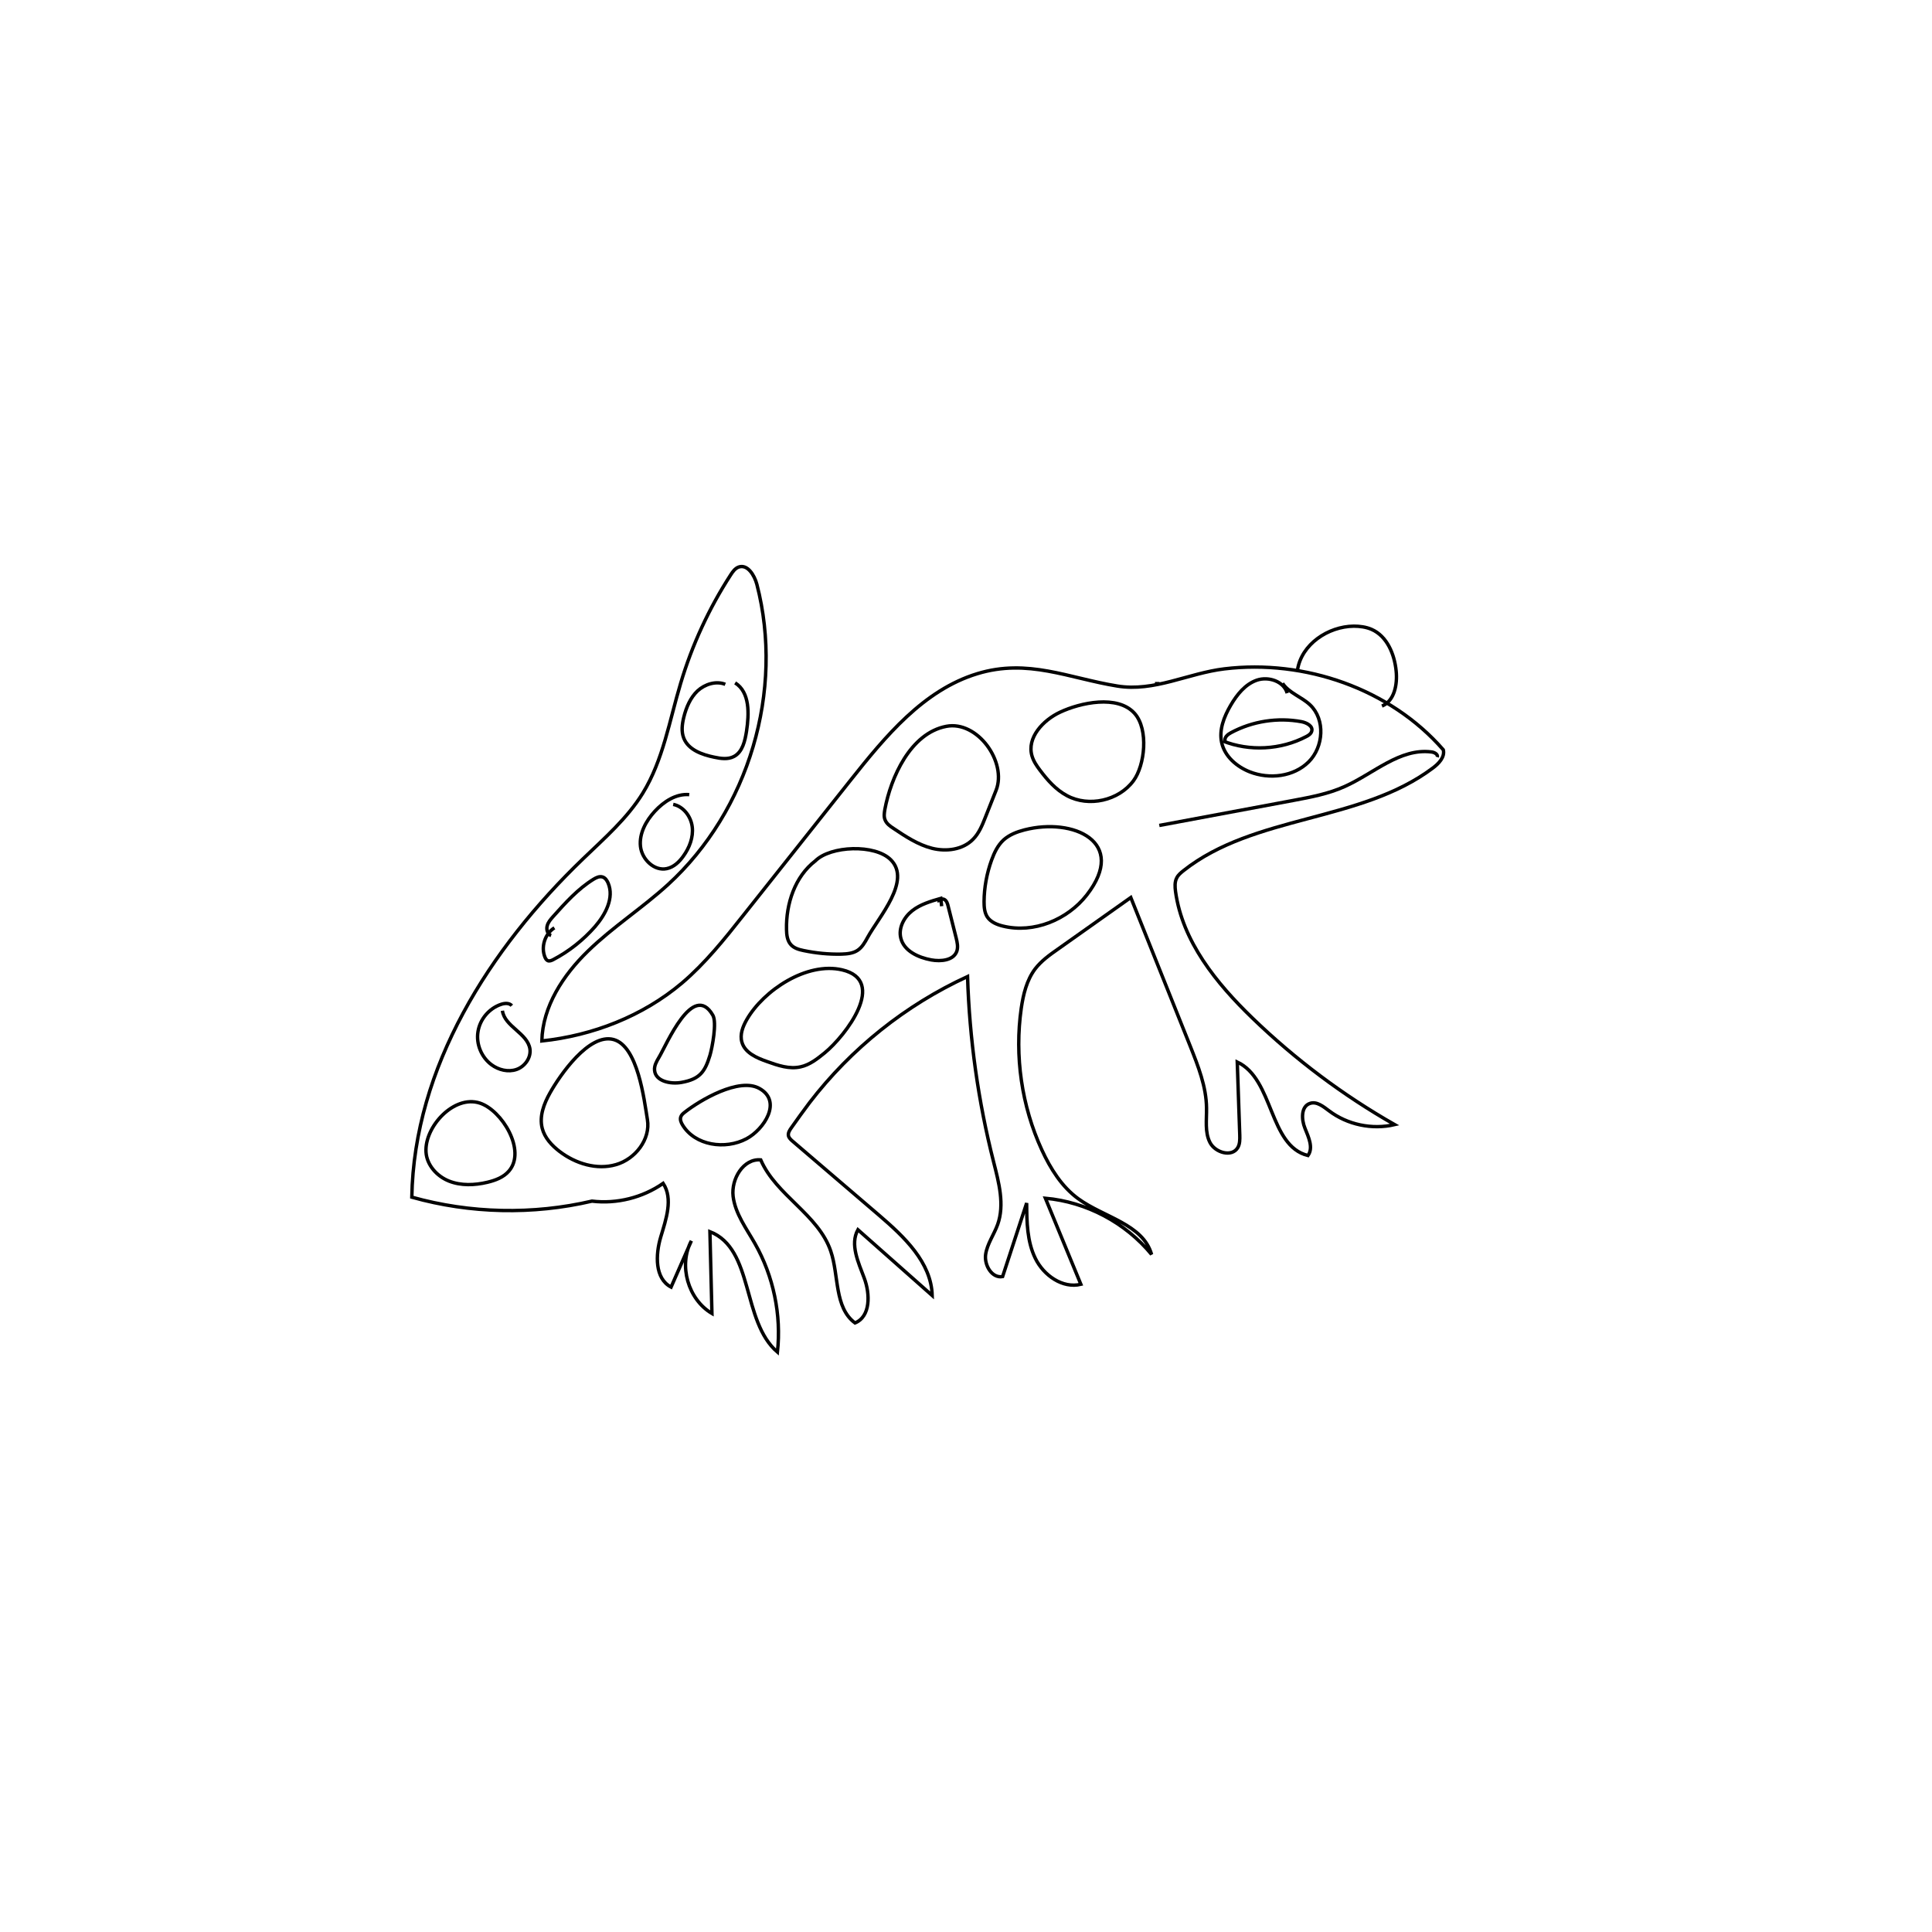
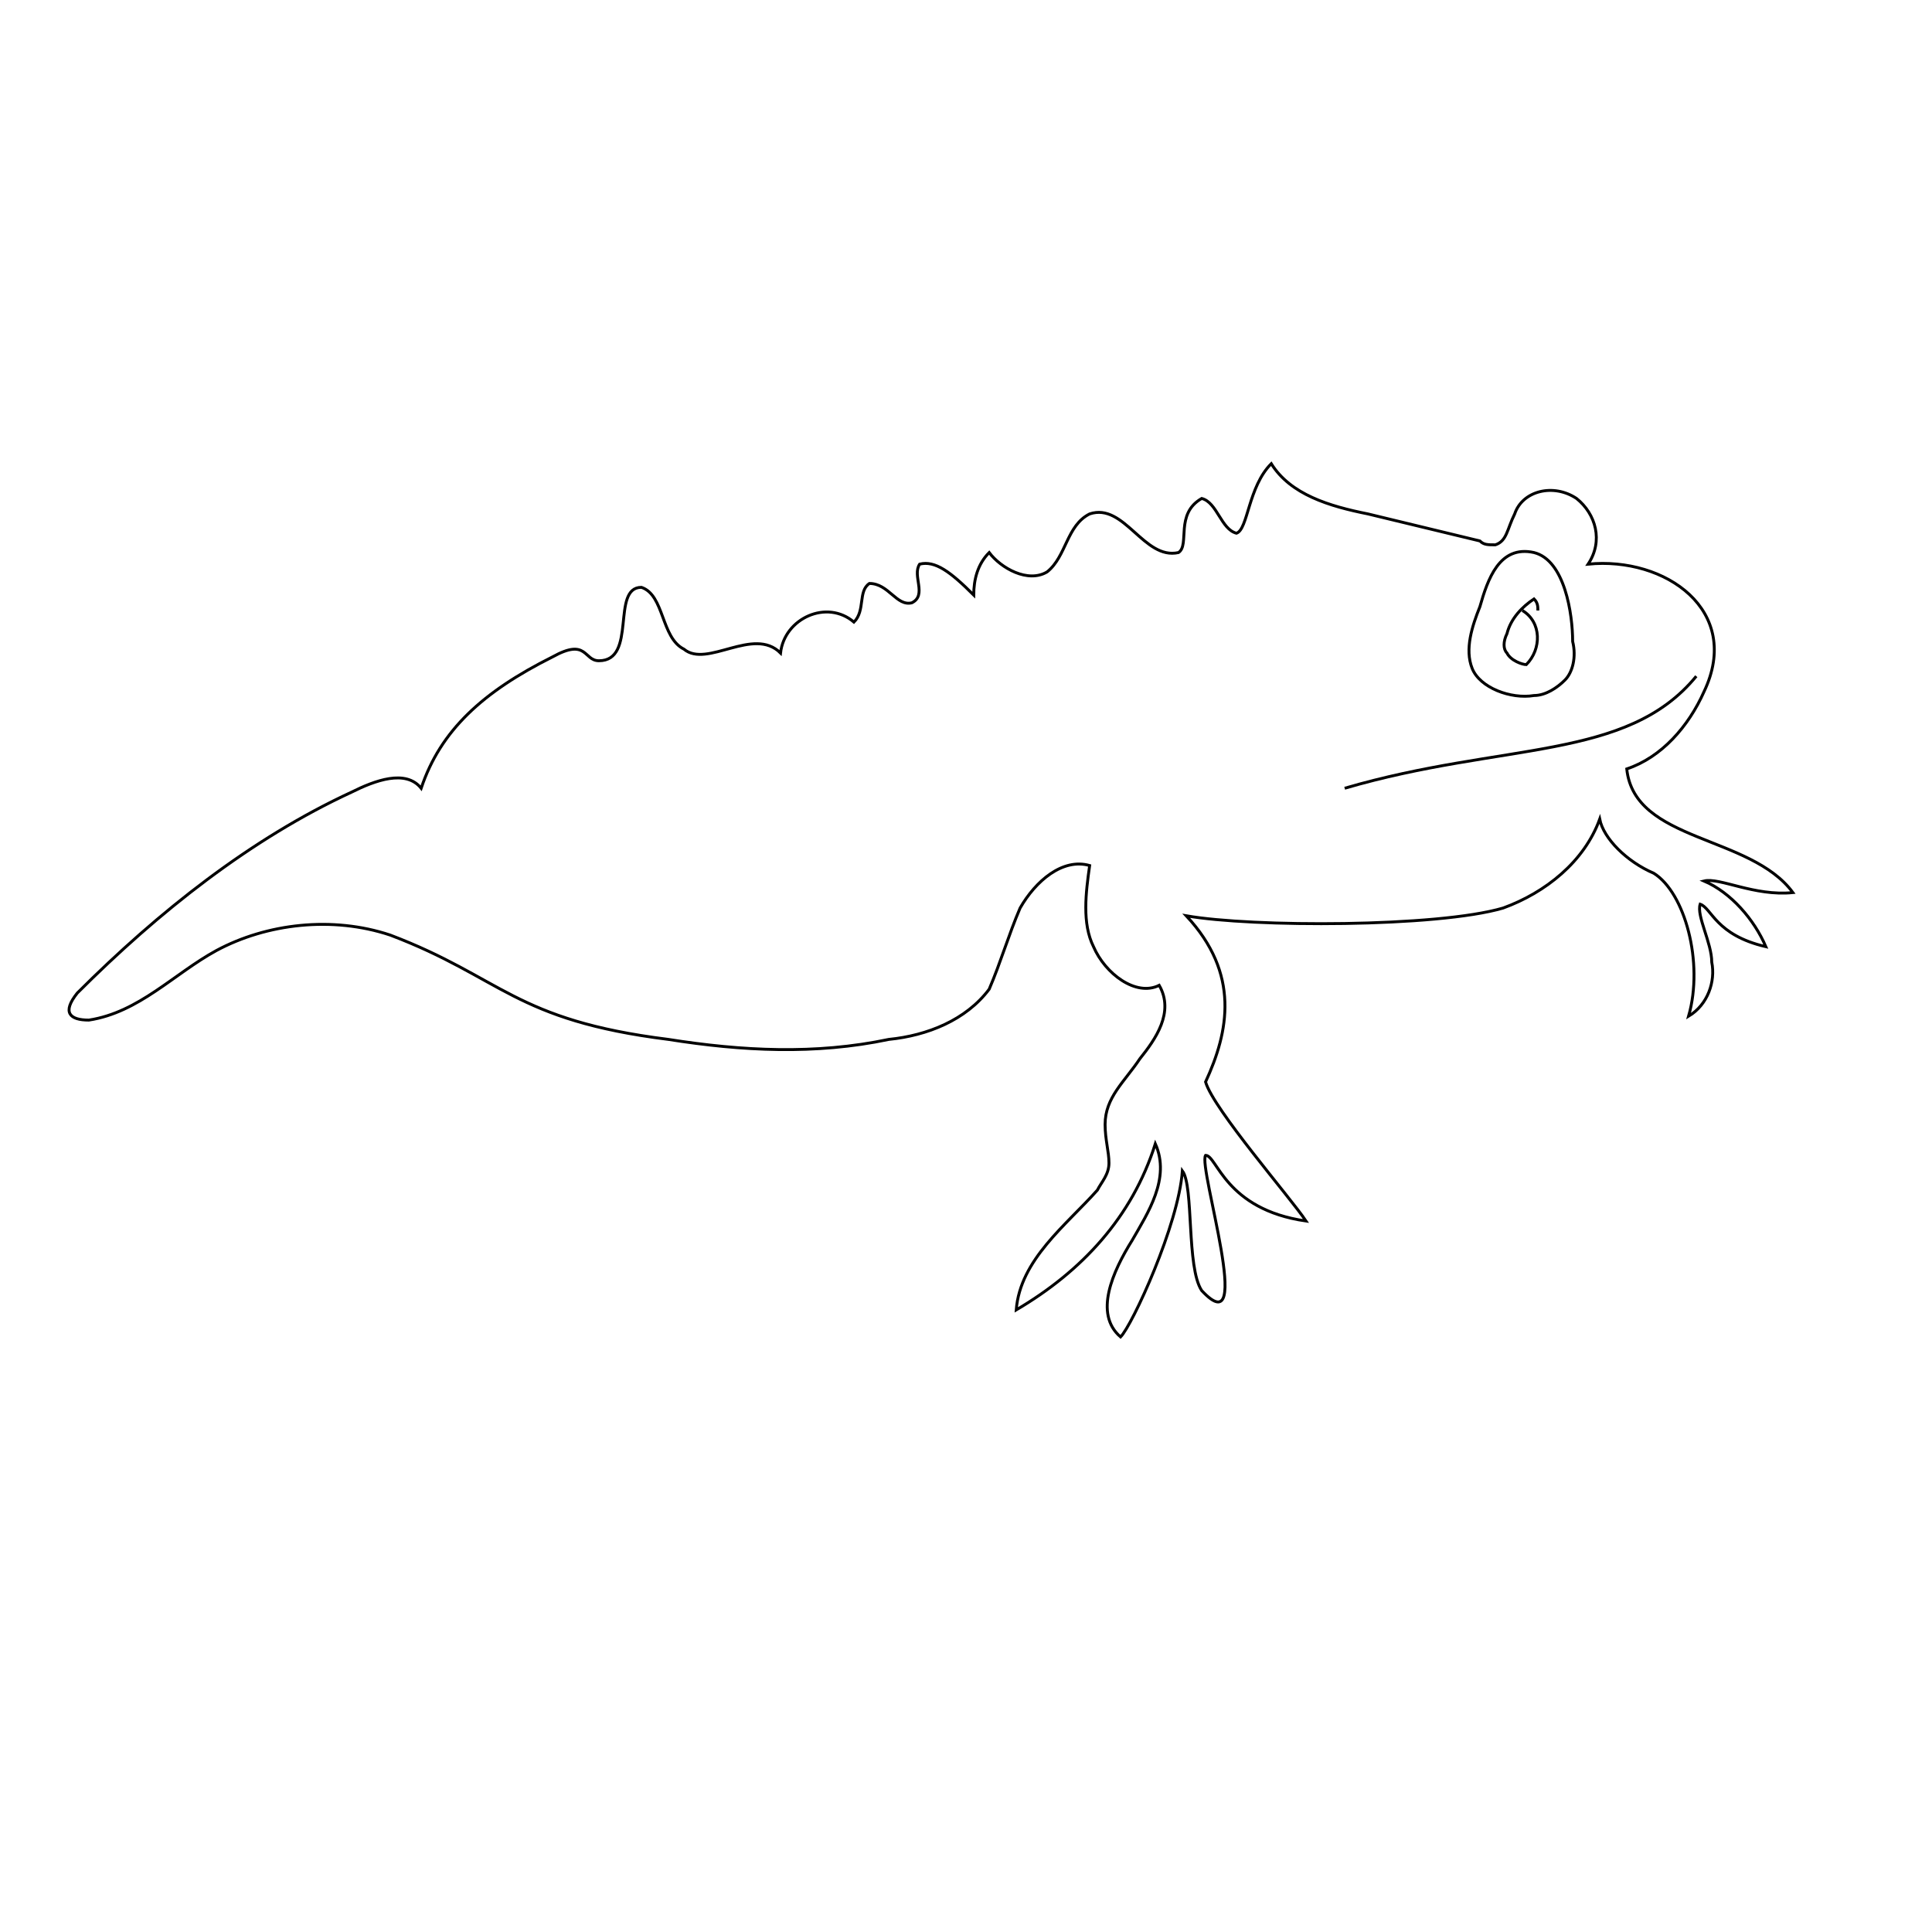
- <svg xmlns="http://www.w3.org/2000/svg" xml:space="preserve" width="20cm" height="20cm" version="1.1" style="shape-rendering:geometricPrecision; text-rendering:geometricPrecision; image-rendering:optimizeQuality; fill-rule:evenodd; clip-rule:evenodd" viewBox="0 0 20000 20000">
+ <svg xmlns="http://www.w3.org/2000/svg" xml:space="preserve" width="500px" height="500px" version="1.1" style="shape-rendering:geometricPrecision; text-rendering:geometricPrecision; image-rendering:optimizeQuality; fill-rule:evenodd; clip-rule:evenodd" viewBox="0 0 500 500">
  <defs>
    <style type="text/css">
   
-     .str0 {stroke:black;stroke-width:35.28}
-     .fil0 {fill:none;fill-rule:nonzero}
+     .str0 {stroke:black;stroke-width:0.75}
+     .fil0 {fill:none}
   
  </style>
  </defs>
  <g id="Layer_x0020_1">
-     <g id="_2614249099168">
-       <line class="fil0 str0" x1="12003" y1="7077" x2="11956" y2="7077" />
-       <path class="fil0 str0" d="M14941 7762c18,75 -47,143 -109,189 -749,563 -1847,481 -2582,1063 -26,21 -53,43 -68,73 -23,43 -19,94 -13,142 71,516 422,949 797,1311 442,427 937,798 1471,1102 -233,55 -489,1 -679,-143 -59,-44 -127,-100 -196,-77 -95,30 -91,166 -53,258 37,92 89,201 31,282 -407,-100 -352,-791 -732,-968l26 756c1,44 2,91 -20,129 -60,104 -235,54 -289,-53 -54,-107 -33,-234 -35,-354 -2,-223 -87,-436 -169,-643 -205,-513 -410,-1026 -615,-1538 -251,178 -503,356 -754,534 -86,60 -173,122 -237,206 -87,116 -122,263 -143,406 -71,496 4,1012 213,1467 89,193 206,381 378,506 264,192 669,262 758,576 -270,-329 -675,-544 -1099,-582 123,297 245,594 367,891 -189,46 -385,-92 -471,-268 -86,-175 -89,-378 -90,-573 -83,254 -166,508 -249,761 -110,20 -191,-117 -176,-228 16,-111 87,-206 125,-312 73,-206 12,-433 -42,-646 -160,-628 -250,-1273 -270,-1920 -640,294 -1206,746 -1635,1305 -65,86 -128,174 -190,262 -17,24 -35,52 -29,81 5,23 24,40 41,55 299,256 598,512 897,768 260,223 541,488 550,831 -257,-227 -513,-454 -769,-681 -84,153 5,338 66,502 61,164 66,397 -96,463 -216,-160 -165,-490 -251,-743 -128,-380 -566,-577 -725,-945 -180,-16 -307,198 -286,377 22,180 137,332 226,489 192,338 275,738 233,1124 -373,-321 -241,-1068 -699,-1247 7,282 14,564 21,847 -248,-146 -348,-498 -213,-752l-210 479c-170,-89 -162,-335 -107,-519 55,-184 130,-395 25,-555 -213,148 -480,215 -737,184 -612,143 -1260,129 -1865,-41 23,-1343 804,-2572 1773,-3503 221,-213 457,-418 618,-679 211,-343 276,-752 392,-1137 118,-396 293,-776 518,-1123 21,-33 46,-68 83,-81 92,-32 163,85 188,179 286,1100 -83,2344 -922,3110 -264,241 -569,436 -826,686 -257,249 -470,573 -478,931 528,-56 1044,-257 1450,-599 241,-205 440,-454 636,-702 370,-466 739,-931 1109,-1397 361,-455 757,-935 1313,-1104 524,-160 944,46 1450,128 382,62 733,-133 1108,-178 829,-100 1714,204 2266,838z" />
-       <path class="fil0 str0" d="M13325 7176c-34,-123 -193,-176 -314,-135 -121,42 -206,149 -271,260 -69,118 -123,255 -93,388 32,142 156,248 290,301 204,80 456,51 611,-104 154,-154 173,-437 15,-588 -88,-84 -218,-123 -286,-224" />
-       <path class="fil0 str0" d="M13432 6933c42,-263 315,-448 582,-451 62,0 126,8 184,33 161,70 238,258 255,432 14,139 -18,309 -147,362" />
-       <path class="fil0 str0" d="M12681 7669c-7,-37 29,-67 62,-84 221,-119 483,-160 730,-114 53,10 121,45 106,98 -7,27 -33,44 -57,56 -263,138 -587,155 -863,46" />
-       <path class="fil0 str0" d="M10975 7372c-178,83 -347,265 -292,453 16,55 48,102 82,147 78,104 166,204 281,265 225,121 535,51 687,-154 119,-160 159,-532 13,-697 -175,-198 -565,-111 -771,-14z" />
-       <path class="fil0 str0" d="M9160 8379c-6,36 -12,74 2,108 15,39 52,66 88,89 125,84 254,169 400,206 146,36 316,15 422,-93 62,-62 96,-146 128,-227 37,-93 74,-186 111,-280 116,-293 -192,-725 -515,-663 -373,71 -575,533 -636,860z" />
-       <path class="fil0 str0" d="M10605 8591c-78,20 -156,50 -216,104 -60,55 -96,131 -124,208 -50,138 -77,284 -78,431 0,55 4,113 34,159 36,53 100,79 162,94 317,78 667,-65 868,-323 426,-548 -140,-803 -646,-673z" />
-       <path class="fil0 str0" d="M8440 8912c-211,162 -304,444 -298,710 1,57 8,117 46,158 33,36 82,50 130,60 129,27 261,40 393,37 57,-2 117,-7 165,-38 48,-31 77,-83 105,-134 116,-213 456,-587 241,-804 -163,-165 -625,-146 -782,11z" />
-       <path class="fil0 str0" d="M9748 9381c-3,-27 -6,-54 -9,-81 -104,30 -211,61 -296,128 -85,67 -144,178 -118,283 32,133 180,201 315,226 100,18 231,6 265,-90 15,-44 4,-93 -7,-138 -28,-109 -55,-219 -83,-329 -6,-26 -15,-54 -38,-68 -22,-14 -61,2 -56,28" />
-       <path class="fil0 str0" d="M7731 10554c-41,71 -74,155 -51,234 31,111 154,164 263,202 111,40 229,80 344,54 94,-20 174,-83 249,-144 220,-180 654,-749 182,-860 -367,-86 -814,213 -987,514z" />
-       <path class="fil0 str0" d="M6822 10945c-25,42 -51,87 -46,135 10,114 165,145 279,125 191,-34 243,-112 294,-279 24,-81 74,-342 30,-417 -205,-352 -478,304 -557,436z" />
-       <path class="fil0 str0" d="M7088 11514c-17,13 -33,27 -40,46 -11,29 2,60 18,86 129,213 442,259 662,142 180,-96 373,-386 134,-520 -211,-119 -618,123 -774,246z" />
-       <path class="fil0 str0" d="M5694 11313c-63,112 -113,242 -81,367 25,99 99,178 180,240 165,126 385,194 584,136 199,-57 359,-262 325,-466 -34,-207 -99,-762 -351,-829 -254,-68 -555,370 -657,552z" />
-       <path class="fil0 str0" d="M4410 11926c8,134 112,250 237,300 125,50 267,44 398,13 83,-20 167,-51 223,-116 184,-212 -73,-630 -301,-704 -267,-87 -573,244 -557,507z" />
-       <path class="fil0 str0" d="M5298 10411c-25,-30 -73,-27 -111,-14 -123,41 -219,154 -239,283 -21,128 36,265 140,342 73,54 172,79 259,49 86,-30 151,-121 139,-211 -24,-165 -262,-232 -285,-397" />
-       <path class="fil0 str0" d="M5705 9685c-37,-14 -51,-61 -41,-99 9,-38 36,-69 62,-98 127,-142 256,-286 418,-386 28,-17 60,-33 92,-24 29,8 48,36 60,65 63,152 -28,324 -136,449 -122,139 -269,256 -433,342 -17,9 -38,18 -56,11 -14,-6 -23,-21 -29,-35 -45,-107 -1,-244 97,-305" />
-       <path class="fil0 str0" d="M7135 8226c-136,-12 -264,72 -357,173 -91,99 -162,229 -148,362 14,134 142,259 273,231 71,-15 128,-69 170,-128 64,-88 106,-197 93,-304 -13,-108 -91,-212 -197,-233" />
-       <path class="fil0 str0" d="M7508 7084c-96,-38 -211,-2 -287,68 -75,71 -117,171 -142,271 -18,73 -28,151 0,220 48,119 187,169 313,195 69,15 144,26 206,-7 89,-47 114,-161 130,-261 27,-180 36,-404 -118,-501" />
-       <path class="fil0 str0" d="M14879 7838c9,-30 -31,-51 -62,-54 -325,-41 -598,224 -897,358 -168,76 -351,110 -532,144 -462,86 -925,173 -1387,259" />
-     </g>
+     <path class="fil0 str0" d="M411 146c4,-6 2,-13 -3,-17 -6,-4 -14,-2 -16,4 -2,4 -2,7 -5,8 -2,0 -3,0 -4,-1l-29 -7c-10,-2 -20,-5 -25,-13 -6,6 -6,17 -9,18 -4,-1 -5,-8 -9,-9 -7,4 -3,12 -6,14 -9,2 -14,-13 -23,-10 -6,3 -6,11 -11,15 -5,3 -12,-1 -15,-5 -3,3 -4,7 -4,11 -6,-6 -10,-9 -14,-8 -2,3 2,8 -2,10 -4,1 -6,-5 -11,-5 -3,2 -1,7 -4,10 -7,-6 -18,-1 -19,8 -7,-7 -19,4 -25,-1 -6,-3 -5,-14 -11,-16 -8,0 -1,19 -11,19 -4,0 -3,-6 -12,-1 -18,9 -29,19 -34,34 -4,-5 -12,-2 -18,1 -26,12 -50,31 -71,52 -4,5 -2,7 3,7 13,-2 22,-12 33,-18 13,-7 30,-9 45,-4 29,11 32,22 72,27 19,3 38,4 57,0 10,-1 20,-5 26,-13 3,-7 5,-14 8,-21 4,-7 11,-13 18,-11 -1,7 -2,15 1,21 3,7 11,13 17,10 4,7 -1,14 -5,19 -4,6 -9,10 -9,17 0,4 1,7 1,10 0,3 -2,5 -3,7 -8,9 -20,18 -21,31 17,-10 30,-24 36,-43 4,9 -2,18 -6,25 -5,8 -10,19 -3,25 3,-3 15,-29 16,-43 3,4 1,25 5,31 14,15 -1,-32 1,-35 3,0 5,14 26,17 -4,-6 -24,-29 -26,-36 6,-13 9,-28 -5,-43 17,3 65,3 82,-2 11,-4 21,-12 25,-23 1,5 7,11 14,14 8,5 13,23 9,37 5,-3 7,-9 6,-14 0,-5 -4,-12 -3,-15 3,1 4,8 17,11 -3,-7 -9,-14 -16,-17 4,-1 13,4 23,3 -11,-15 -41,-13 -43,-32 9,-3 16,-11 20,-20 10,-21 -10,-35 -30,-33l0 0z" />
+     <path class="fil0 str0" d="M383 157c-2,5 -4,11 -2,16 2,5 10,8 16,7 3,0 6,-2 8,-4 2,-2 3,-6 2,-10 0,-7 -2,-21 -10,-23 -9,-2 -12,7 -14,14l0 0z" />
+     <path class="fil0 str0" d="M398 158c0,-1 0,-2 -1,-3 -3,2 -6,5 -7,9 -1,2 -1,4 0,5 1,2 4,3 5,3 4,-4 4,-11 -1,-14" />
+     <path class="fil0 str0" d="M439 175c-18,22 -50,17 -91,29" />
  </g>
</svg>
